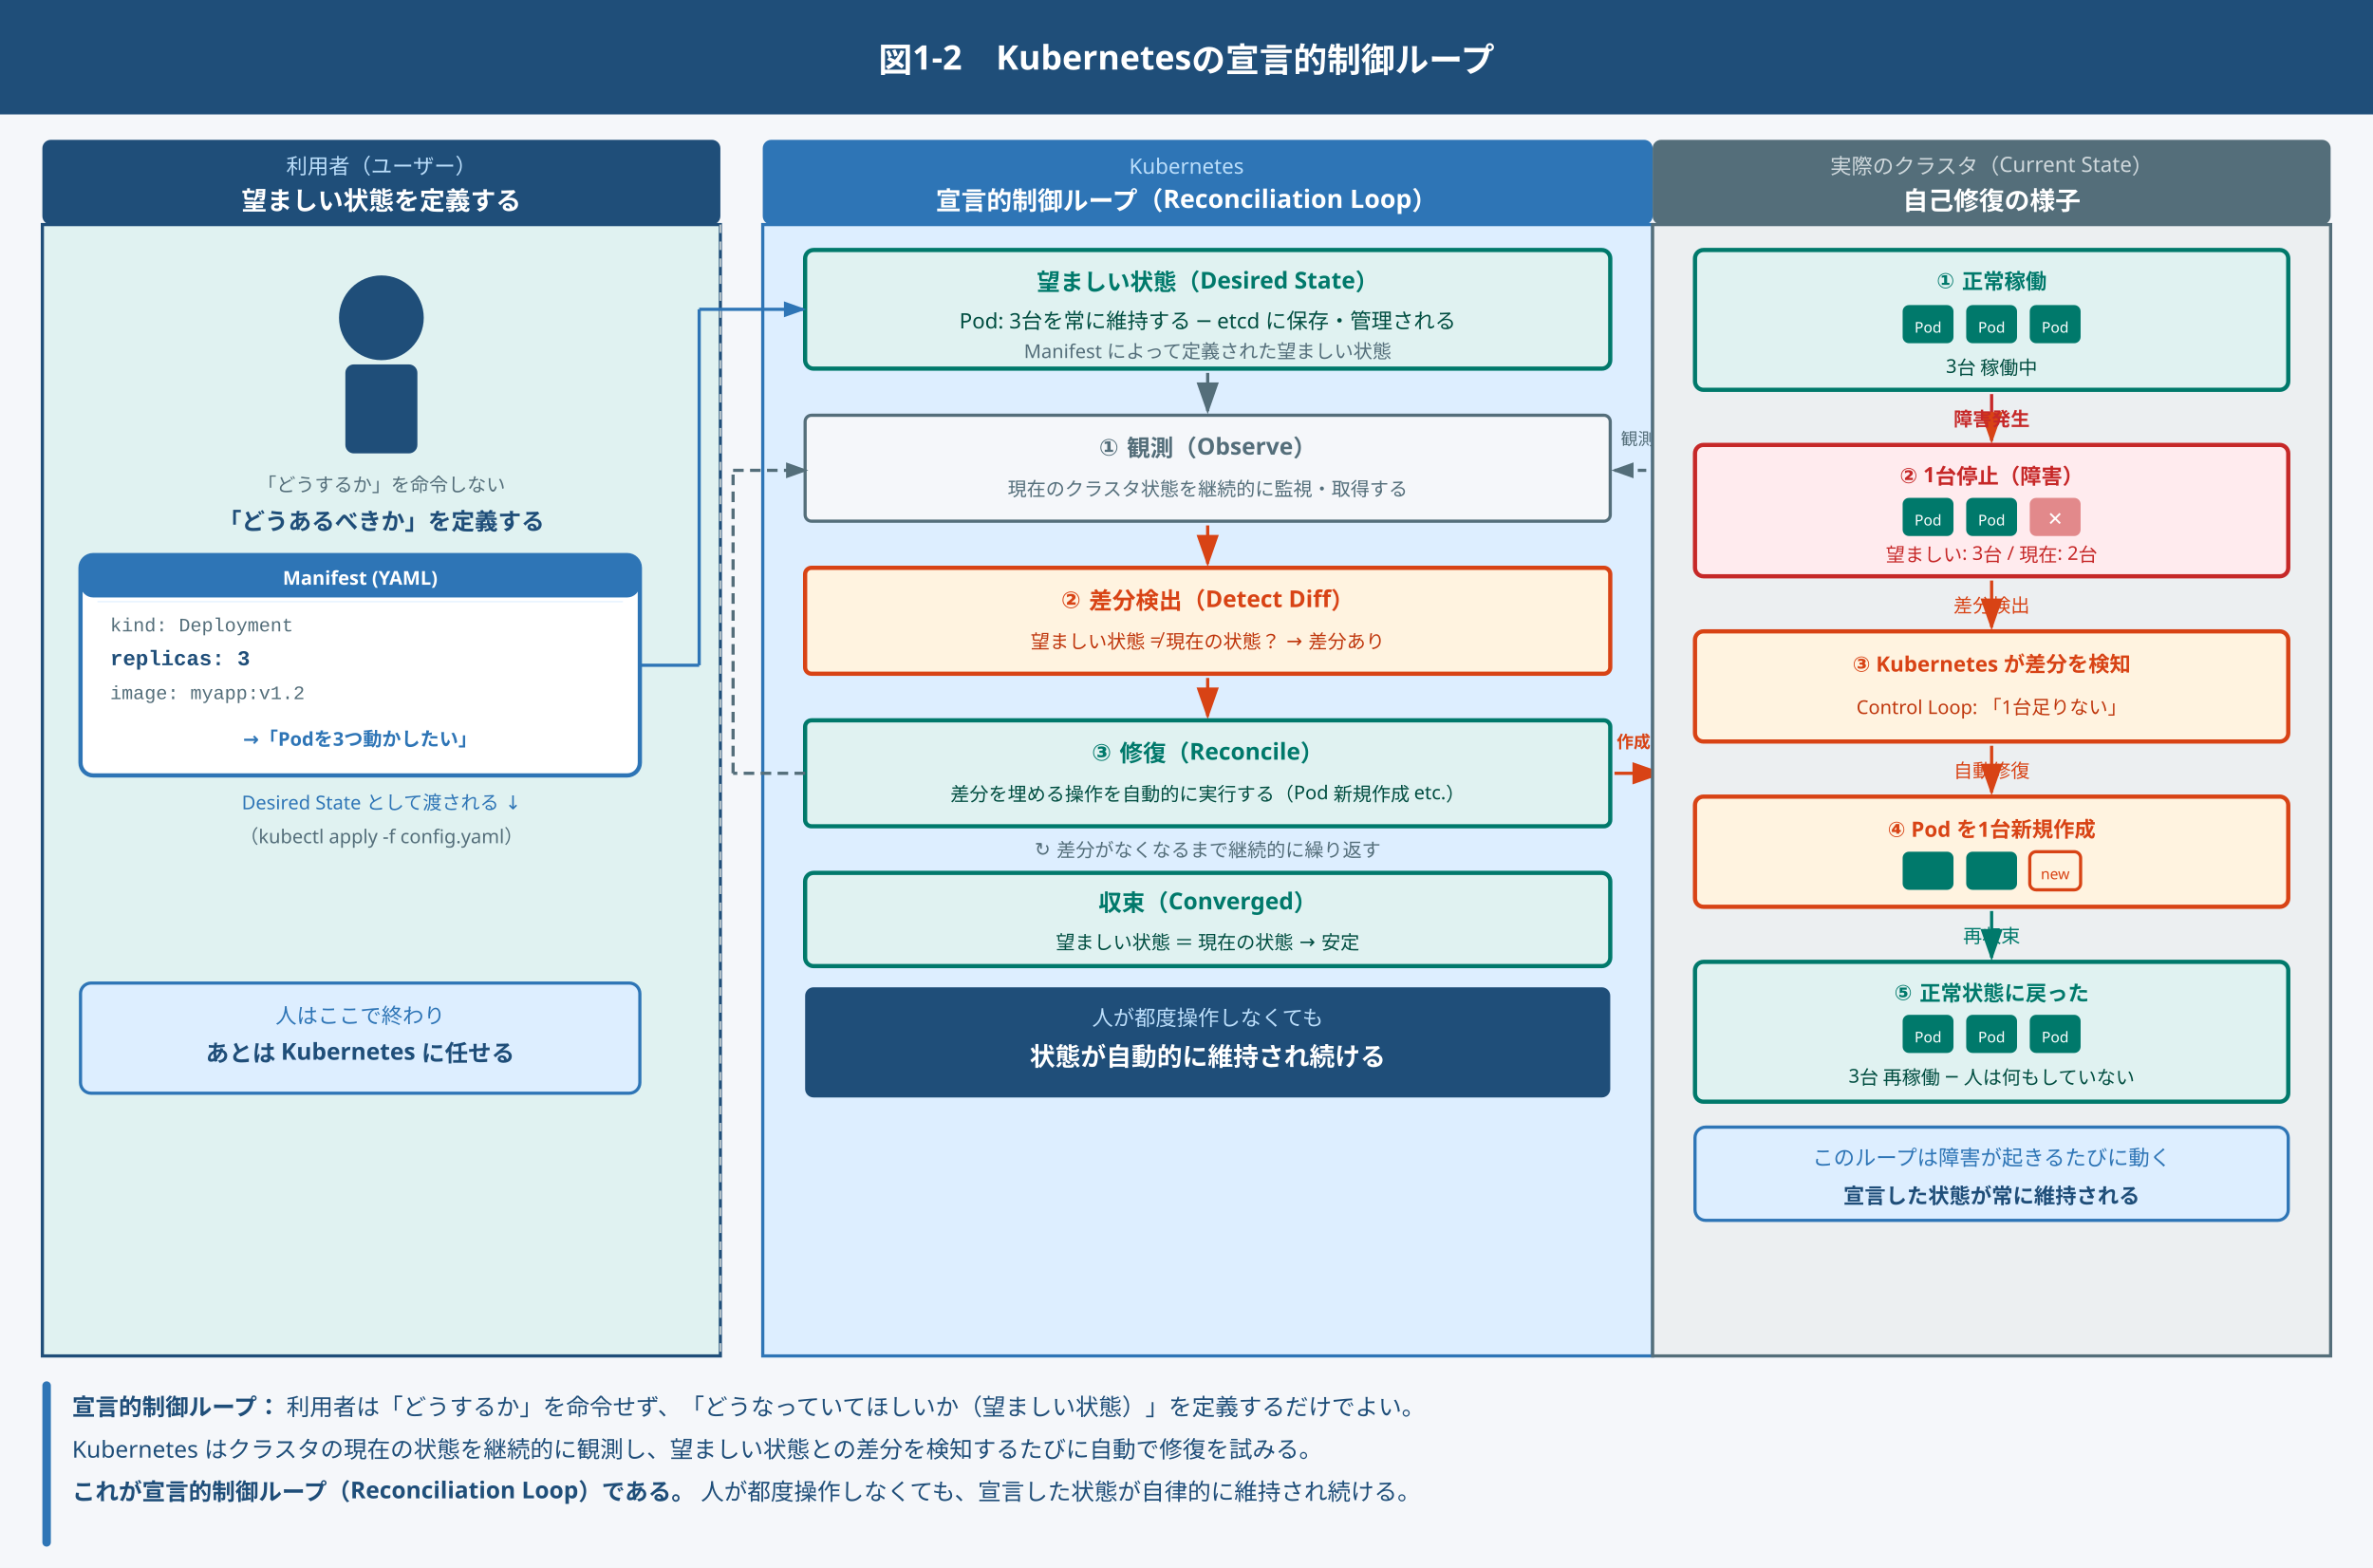
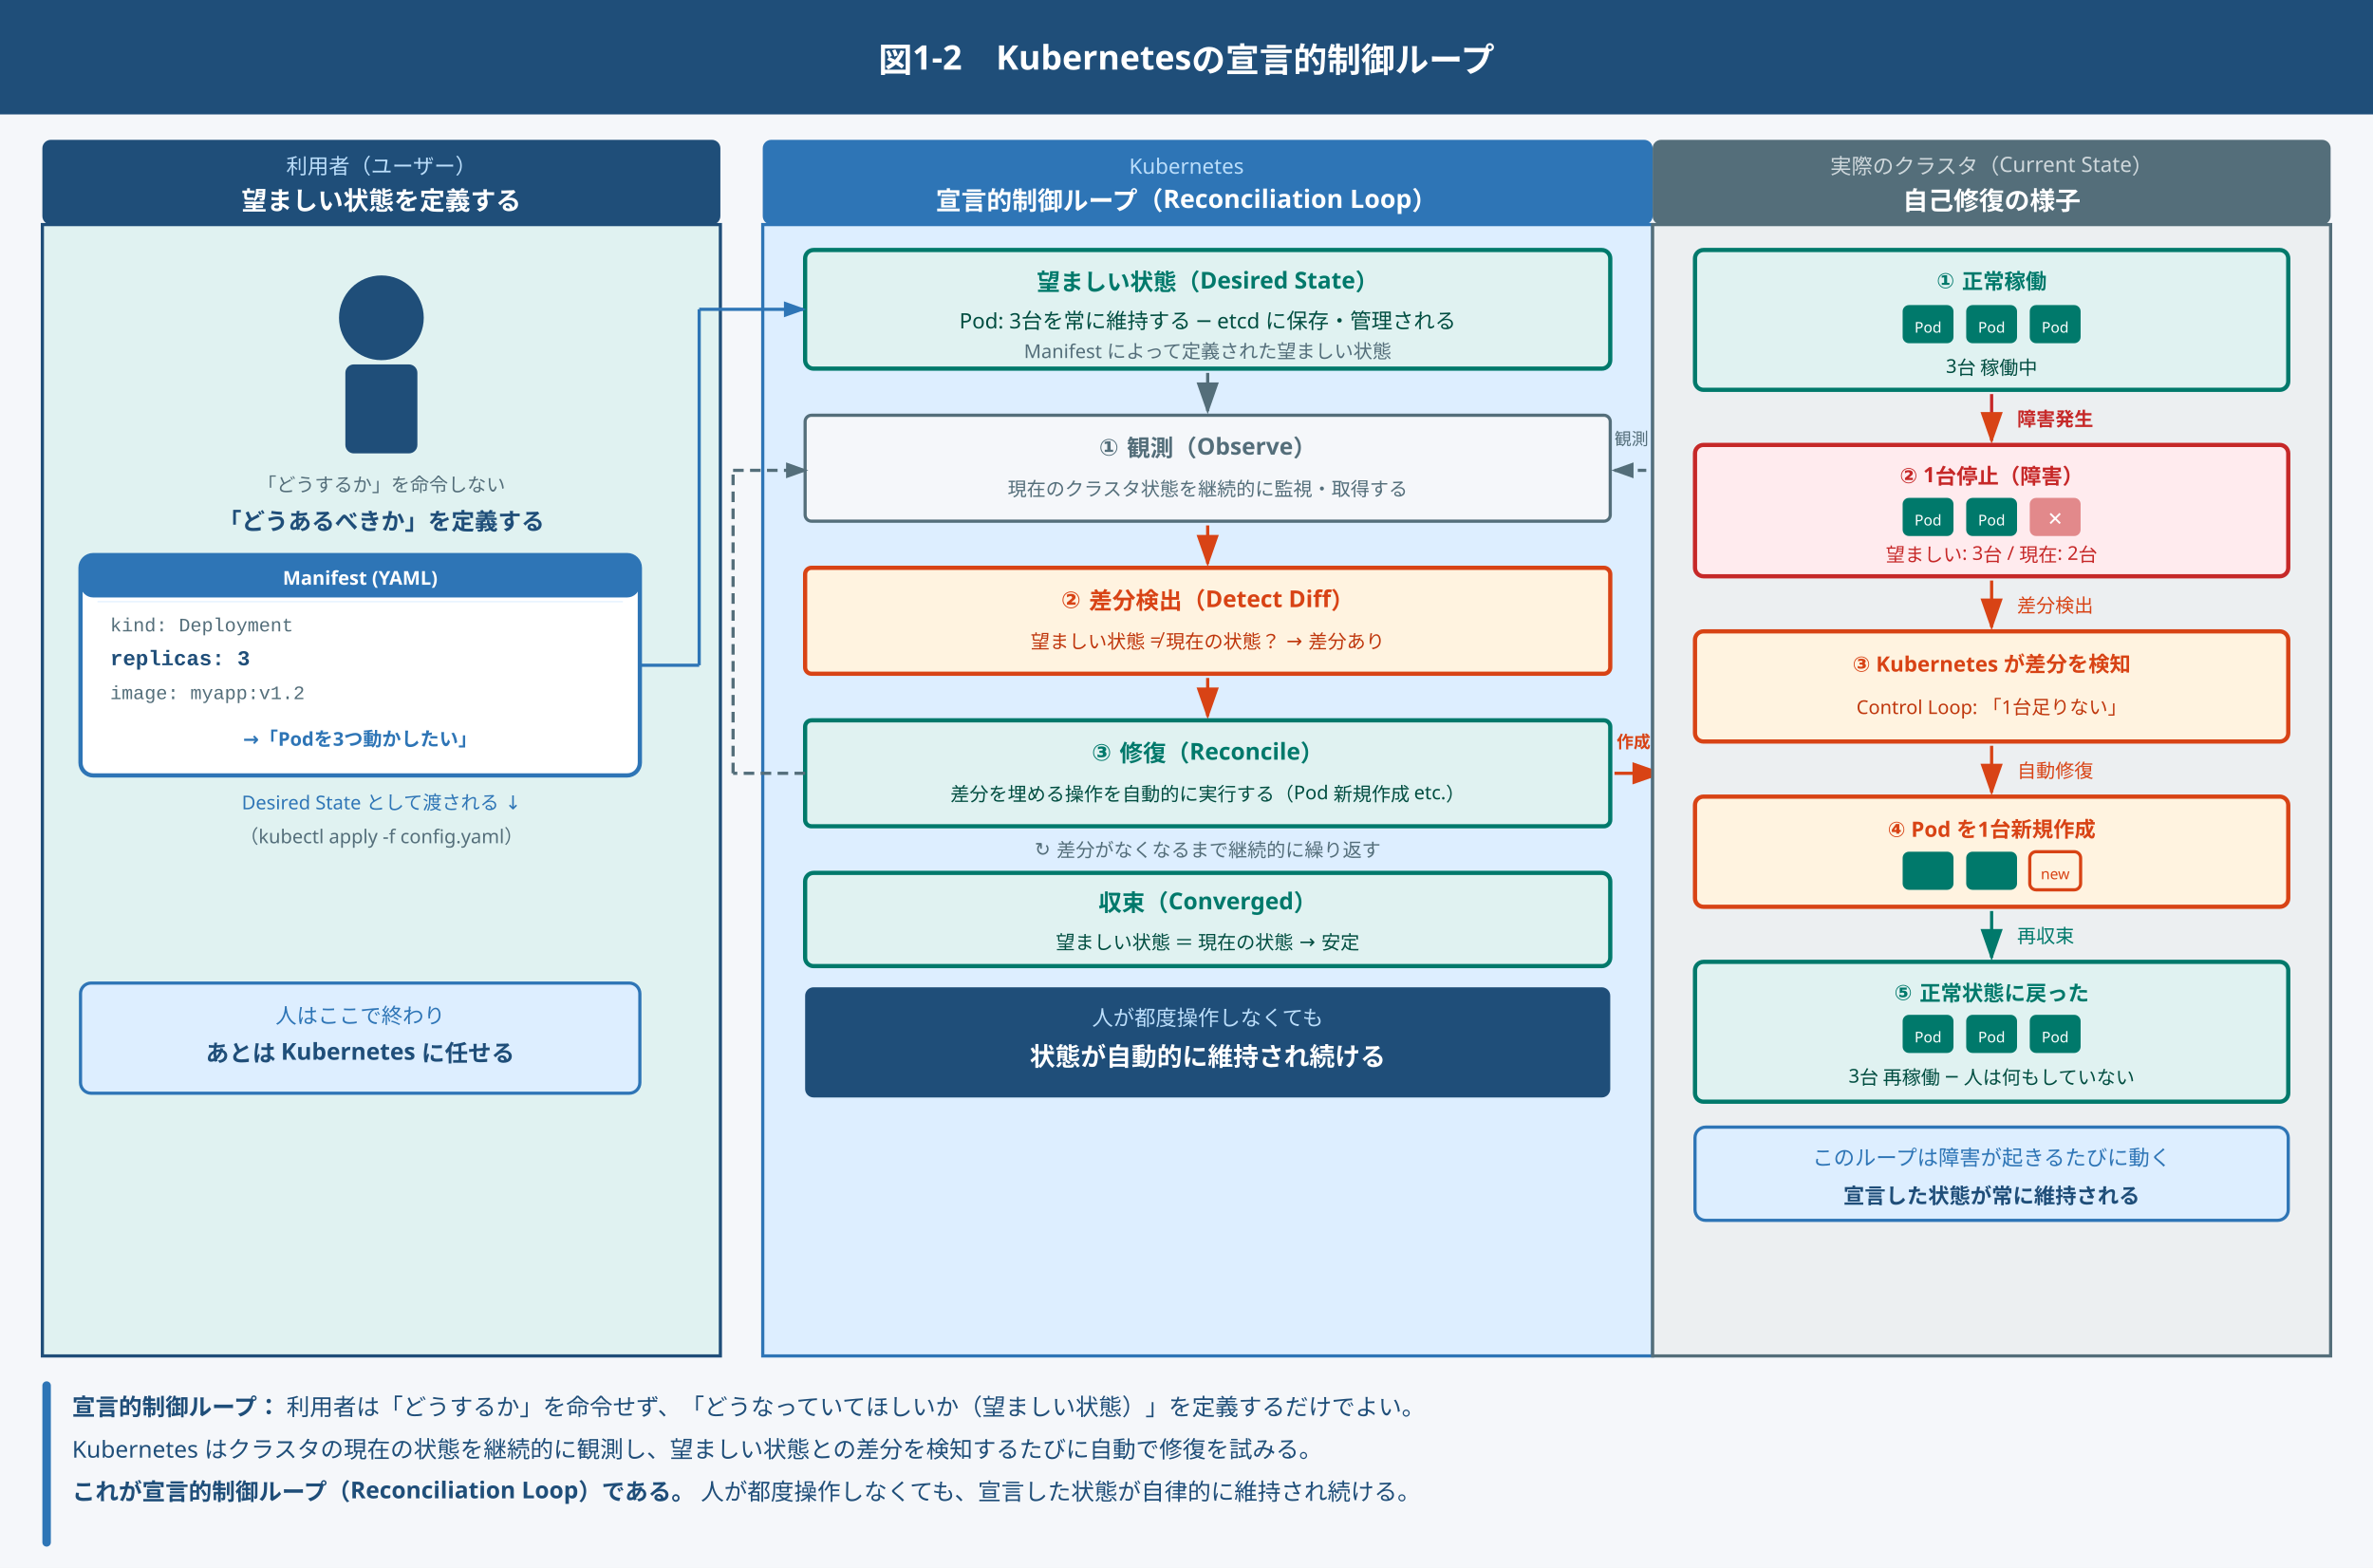
<svg xmlns="http://www.w3.org/2000/svg" viewBox="0 0 1120 740" width="1120" height="740" font-family="'Noto Sans JP', 'Hiragino Sans', 'Meiryo', sans-serif">
  <defs>
    <marker id="arr-flow" markerWidth="10" markerHeight="7" refX="9" refY="3.5" orient="auto">
      <polygon points="0 0, 10 3.5, 0 7" fill="#D84315" />
    </marker>
    <marker id="arr-blue" markerWidth="10" markerHeight="7" refX="9" refY="3.5" orient="auto">
      <polygon points="0 0, 10 3.5, 0 7" fill="#2E75B6" />
    </marker>
    <marker id="arr-teal" markerWidth="10" markerHeight="7" refX="9" refY="3.5" orient="auto">
      <polygon points="0 0, 10 3.5, 0 7" fill="#00796B" />
    </marker>
    <marker id="arr-gray" markerWidth="10" markerHeight="7" refX="9" refY="3.5" orient="auto">
      <polygon points="0 0, 10 3.5, 0 7" fill="#546E7A" />
    </marker>
    <marker id="arr-gray-sm" markerWidth="7" markerHeight="5" refX="6" refY="2.5" orient="auto">
      <polygon points="0 0, 7 2.5, 0 5" fill="#546E7A" />
    </marker>
    <marker id="arr-blue-sm" markerWidth="7" markerHeight="5" refX="6" refY="2.5" orient="auto">
      <polygon points="0 0, 7 2.5, 0 5" fill="#2E75B6" />
    </marker>
  </defs>
  <rect width="1120" height="740" fill="#F5F7FA" />
  <rect x="0" y="0" width="1120" height="54" fill="#1F4E79" />
  <text x="560" y="34" text-anchor="middle" font-size="16" font-weight="bold" fill="#FFFFFF">図1-2　Kubernetesの宣言的制御ループ</text>
  <rect x="20" y="66" width="320" height="40" fill="#1F4E79" rx="4" />
  <text x="180" y="82" text-anchor="middle" font-size="10" fill="#BBDEFB">
    利用者（ユーザー）
  </text>
  <text x="180" y="99" text-anchor="middle" font-size="12" font-weight="bold" fill="#FFFFFF">望ましい状態を定義する</text>
  <rect x="20" y="106" width="320" height="534" fill="#E0F2F1" stroke="#1F4E79" stroke-width="1.5" />
  <circle cx="180" cy="150" r="20" fill="#1F4E79" />
  <rect x="163" y="172" width="34" height="42" fill="#1F4E79" rx="4" />
  <text x="180" y="232" text-anchor="middle" font-size="9" fill="#546E7A">
    「どうするか」を命令しない
  </text>
  <text x="180" y="250" text-anchor="middle" font-size="11" font-weight="bold" fill="#1F4E79">「どうあるべきか」を定義する</text>
  <rect x="38" y="262" width="264" height="104" fill="#FFFFFF" stroke="#2E75B6" stroke-width="2" rx="6" />
  <rect x="38" y="262" width="264" height="20" fill="#2E75B6" rx="6" />
  <text x="170" y="276" text-anchor="middle" font-size="9" font-weight="bold" fill="#FFFFFF">Manifest (YAML)</text>
  <line x1="46" y1="284" x2="294" y2="284" stroke="#DDEEFF" stroke-width="0.5" />
  <text x="52" y="298" text-anchor="start" font-size="9" fill="#546E7A" font-family="'Courier New', Courier, monospace">kind: Deployment</text>
  <text x="52" y="314" text-anchor="start" font-size="10" font-weight="bold" fill="#1F4E79" font-family="'Courier New', Courier, monospace">replicas: 3</text>
  <text x="52" y="330" text-anchor="start" font-size="9" fill="#546E7A" font-family="'Courier New', Courier, monospace">image: myapp:v1.2</text>
  <text x="170" y="352" text-anchor="middle" font-size="9" font-weight="bold" fill="#2E75B6">→「Podを3つ動かしたい」</text>
  <text x="180" y="382" text-anchor="middle" font-size="9" fill="#2E75B6">
    Desired State として渡される ↓
  </text>
  <text x="180" y="398" text-anchor="middle" font-size="9" fill="#546E7A">
    （kubectl apply -f config.yaml）
  </text>
  <rect x="38" y="464" width="264" height="52" fill="#DDEEFF" stroke="#2E75B6" stroke-width="1.5" rx="5" />
  <text x="170" y="483" text-anchor="middle" font-size="10" fill="#2E75B6">
    人はここで終わり
  </text>
  <text x="170" y="501" text-anchor="middle" font-size="11" font-weight="bold" fill="#1F4E79">あとは Kubernetes に任せる</text>
-   <line x1="340" y1="106" x2="340" y2="640" stroke="#B0BEC5" stroke-width="1" stroke-dasharray="4,4" />
  <rect x="360" y="66" width="420" height="40" fill="#2E75B6" rx="4" />
  <text x="560" y="82" text-anchor="middle" font-size="10" fill="#BBDEFB">
    Kubernetes
  </text>
  <text x="560" y="99" text-anchor="middle" font-size="12" font-weight="bold" fill="#FFFFFF">宣言的制御ループ（Reconciliation Loop）</text>
  <rect x="360" y="106" width="420" height="534" fill="#DDEEFF" stroke="#2E75B6" stroke-width="1.5" />
  <rect x="380" y="118" width="380" height="56" fill="#E0F2F1" stroke="#00796B" stroke-width="2" rx="4" />
  <text x="570" y="137" text-anchor="middle" font-size="11" font-weight="bold" fill="#00796B">望ましい状態（Desired State）</text>
  <text x="570" y="155" text-anchor="middle" font-size="10" fill="#004D40">
    Pod: 3台を常に維持する ─ etcd に保存・管理される
  </text>
  <text x="570" y="169" text-anchor="middle" font-size="9" fill="#546E7A">
    Manifest によって定義された望ましい状態
  </text>
  <line x1="570" y1="176" x2="570" y2="194" stroke="#546E7A" stroke-width="1.5" marker-end="url(#arr-gray)" />
  <rect x="380" y="196" width="380" height="50" fill="#F5F7FA" stroke="#546E7A" stroke-width="1.5" rx="3" />
  <text x="570" y="215" text-anchor="middle" font-size="11" font-weight="bold" fill="#546E7A">① 観測（Observe）</text>
  <text x="570" y="234" text-anchor="middle" font-size="9" fill="#546E7A">
    現在のクラスタ状態を継続的に監視・取得する
  </text>
  <line x1="570" y1="248" x2="570" y2="266" stroke="#D84315" stroke-width="1.5" marker-end="url(#arr-flow)" />
  <rect x="380" y="268" width="380" height="50" fill="#FFF3E0" stroke="#D84315" stroke-width="2" rx="3" />
  <text x="570" y="287" text-anchor="middle" font-size="11" font-weight="bold" fill="#D84315">② 差分検出（Detect Diff）</text>
  <text x="570" y="306" text-anchor="middle" font-size="9" fill="#BF360C">
    望ましい状態 ≠ 現在の状態？ → 差分あり
  </text>
  <line x1="570" y1="320" x2="570" y2="338" stroke="#D84315" stroke-width="1.5" marker-end="url(#arr-flow)" />
  <rect x="380" y="340" width="380" height="50" fill="#E0F2F1" stroke="#00796B" stroke-width="2" rx="3" />
  <text x="570" y="359" text-anchor="middle" font-size="11" font-weight="bold" fill="#00796B">③ 修復（Reconcile）</text>
  <text x="570" y="378" text-anchor="middle" font-size="9" fill="#004D40">
    差分を埋める操作を自動的に実行する（Pod 新規作成 etc.）
  </text>
  <line x1="380" y1="365" x2="346" y2="365" stroke="#546E7A" stroke-width="1.5" stroke-dasharray="5,3" />
  <line x1="346" y1="365" x2="346" y2="222" stroke="#546E7A" stroke-width="1.5" stroke-dasharray="5,3" />
  <line x1="346" y1="222" x2="380" y2="222" stroke="#546E7A" stroke-width="1.5" stroke-dasharray="5,3" marker-end="url(#arr-gray-sm)" />
  <text x="570" y="404" text-anchor="middle" font-size="9" fill="#546E7A">
    ↻ 差分がなくなるまで継続的に繰り返す
  </text>
  <rect x="380" y="412" width="380" height="44" fill="#E0F2F1" stroke="#00796B" stroke-width="2" rx="4" />
  <text x="570" y="430" text-anchor="middle" font-size="11" font-weight="bold" fill="#00796B">収束（Converged）</text>
  <text x="570" y="448" text-anchor="middle" font-size="9" fill="#004D40">
    望ましい状態 ＝ 現在の状態 → 安定
  </text>
  <rect x="380" y="466" width="380" height="52" fill="#1F4E79" rx="4" />
  <text x="570" y="484" text-anchor="middle" font-size="10" fill="#BBDEFB">
    人が都度操作しなくても
  </text>
  <text x="570" y="503" text-anchor="middle" font-size="12" font-weight="bold" fill="#FFFFFF">状態が自動的に維持され続ける</text>
  <line x1="780" y1="106" x2="780" y2="640" stroke="#B0BEC5" stroke-width="1" stroke-dasharray="4,4" />
  <line x1="762" y1="365" x2="784" y2="365" stroke="#D84315" stroke-width="1.5" marker-end="url(#arr-flow)" />
  <text x="771" y="353" text-anchor="middle" font-size="8" font-weight="bold" fill="#D84315">作成</text>
  <line x1="784" y1="222" x2="762" y2="222" stroke="#546E7A" stroke-width="1.5" stroke-dasharray="4,3" marker-end="url(#arr-gray-sm)" />
-   <text x="773" y="210" text-anchor="middle" font-size="8" fill="#546E7A">観測</text>
+   <text x="778" y="210" text-anchor="end" font-size="8" fill="#546E7A">観測</text>
  <rect x="780" y="66" width="320" height="40" fill="#546E7A" rx="4" />
  <text x="940" y="82" text-anchor="middle" font-size="10" fill="#CFD8DC">
    実際のクラスタ（Current State）
  </text>
  <text x="940" y="99" text-anchor="middle" font-size="12" font-weight="bold" fill="#FFFFFF">自己修復の様子</text>
  <rect x="780" y="106" width="320" height="534" fill="#ECEFF1" stroke="#546E7A" stroke-width="1.5" />
  <rect x="800" y="118" width="280" height="66" fill="#E0F2F1" stroke="#00796B" stroke-width="2" rx="4" />
  <text x="940" y="136" text-anchor="middle" font-size="10" font-weight="bold" fill="#00796B">① 正常稼働</text>
  <rect x="898" y="144" width="24" height="18" fill="#00796B" rx="3" />
  <text x="910" y="157" text-anchor="middle" font-size="7" fill="#FFFFFF">Pod</text>
  <rect x="928" y="144" width="24" height="18" fill="#00796B" rx="3" />
  <text x="940" y="157" text-anchor="middle" font-size="7" fill="#FFFFFF">Pod</text>
  <rect x="958" y="144" width="24" height="18" fill="#00796B" rx="3" />
  <text x="970" y="157" text-anchor="middle" font-size="7" fill="#FFFFFF">Pod</text>
  <text x="940" y="176" text-anchor="middle" font-size="9" fill="#004D40">3台 稼働中</text>
  <line x1="940" y1="186" x2="940" y2="208" stroke="#C62828" stroke-width="1.5" marker-end="url(#arr-flow)" />
-   <text x="940" y="201" text-anchor="middle" font-size="9" font-weight="bold" fill="#C62828">障害発生</text>
+   <text x="952" y="201" text-anchor="start" font-size="9" font-weight="bold" fill="#C62828">障害発生</text>
  <rect x="800" y="210" width="280" height="62" fill="#FFEBEE" stroke="#C62828" stroke-width="2" rx="4" />
  <text x="940" y="228" text-anchor="middle" font-size="10" font-weight="bold" fill="#C62828">② 1台停止（障害）</text>
  <rect x="898" y="235" width="24" height="18" fill="#00796B" rx="3" />
  <text x="910" y="248" text-anchor="middle" font-size="7" fill="#FFFFFF">Pod</text>
  <rect x="928" y="235" width="24" height="18" fill="#00796B" rx="3" />
  <text x="940" y="248" text-anchor="middle" font-size="7" fill="#FFFFFF">Pod</text>
  <rect x="958" y="235" width="24" height="18" fill="#C62828" rx="3" opacity="0.5" />
  <text x="970" y="248" text-anchor="middle" font-size="9" font-weight="bold" fill="#FFFFFF">✕</text>
  <text x="940" y="265" text-anchor="middle" font-size="9" fill="#C62828">
    望ましい: 3台 / 現在: 2台
  </text>
  <line x1="940" y1="274" x2="940" y2="296" stroke="#D84315" stroke-width="1.5" marker-end="url(#arr-flow)" />
-   <text x="940" y="289" text-anchor="middle" font-size="9" fill="#D84315">差分検出</text>
+   <text x="952" y="289" text-anchor="start" font-size="9" fill="#D84315">差分検出</text>
  <rect x="800" y="298" width="280" height="52" fill="#FFF3E0" stroke="#D84315" stroke-width="2" rx="4" />
  <text x="940" y="317" text-anchor="middle" font-size="10" font-weight="bold" fill="#D84315">③ Kubernetes が差分を検知</text>
  <text x="940" y="337" text-anchor="middle" font-size="9" fill="#BF360C">
    Control Loop: 「1台足りない」
  </text>
  <line x1="940" y1="352" x2="940" y2="374" stroke="#D84315" stroke-width="1.5" marker-end="url(#arr-flow)" />
-   <text x="940" y="367" text-anchor="middle" font-size="9" fill="#D84315">自動修復</text>
+   <text x="952" y="367" text-anchor="start" font-size="9" fill="#D84315">自動修復</text>
  <rect x="800" y="376" width="280" height="52" fill="#FFF3E0" stroke="#D84315" stroke-width="2" rx="4" />
  <text x="940" y="395" text-anchor="middle" font-size="10" font-weight="bold" fill="#D84315">④ Pod を1台新規作成</text>
  <rect x="898" y="402" width="24" height="18" fill="#00796B" rx="3" />
  <rect x="928" y="402" width="24" height="18" fill="#00796B" rx="3" />
  <rect x="958" y="402" width="24" height="18" fill="#FFF3E0" stroke="#D84315" stroke-width="1.5" rx="3" />
  <text x="970" y="415" text-anchor="middle" font-size="7" fill="#D84315">new</text>
  <line x1="940" y1="430" x2="940" y2="452" stroke="#00796B" stroke-width="1.5" marker-end="url(#arr-teal)" />
-   <text x="940" y="445" text-anchor="middle" font-size="9" fill="#00796B">再収束</text>
+   <text x="952" y="445" text-anchor="start" font-size="9" fill="#00796B">再収束</text>
  <rect x="800" y="454" width="280" height="66" fill="#E0F2F1" stroke="#00796B" stroke-width="2" rx="4" />
  <text x="940" y="472" text-anchor="middle" font-size="10" font-weight="bold" fill="#00796B">⑤ 正常状態に戻った</text>
  <rect x="898" y="479" width="24" height="18" fill="#00796B" rx="3" />
  <text x="910" y="492" text-anchor="middle" font-size="7" fill="#FFFFFF">Pod</text>
  <rect x="928" y="479" width="24" height="18" fill="#00796B" rx="3" />
  <text x="940" y="492" text-anchor="middle" font-size="7" fill="#FFFFFF">Pod</text>
  <rect x="958" y="479" width="24" height="18" fill="#00796B" rx="3" />
  <text x="970" y="492" text-anchor="middle" font-size="7" fill="#FFFFFF">Pod</text>
  <text x="940" y="511" text-anchor="middle" font-size="9" fill="#004D40">
    3台 再稼働 ─ 人は何もしていない
  </text>
  <rect x="800" y="532" width="280" height="44" fill="#DDEEFF" stroke="#2E75B6" stroke-width="1.5" rx="5" />
  <text x="940" y="550" text-anchor="middle" font-size="10" fill="#2E75B6">
    このループは障害が起きるたびに動く
  </text>
  <text x="940" y="568" text-anchor="middle" font-size="10" font-weight="bold" fill="#1F4E79">宣言した状態が常に維持される</text>
  <line x1="302" y1="314" x2="330" y2="314" stroke="#2E75B6" stroke-width="1.5" />
  <line x1="330" y1="314" x2="330" y2="146" stroke="#2E75B6" stroke-width="1.5" />
  <line x1="330" y1="146" x2="379" y2="146" stroke="#2E75B6" stroke-width="1.5" marker-end="url(#arr-blue-sm)" />
  <rect x="20" y="652" width="4" height="78" fill="#2E75B6" rx="2" />
  <text x="34" y="668" text-anchor="start" font-size="11" fill="#1F4E79">
    <tspan font-weight="bold">宣言的制御ループ：</tspan>
    <tspan>利用者は「どうするか」を命令せず、「どうなっていてほしいか（望ましい状態）」を定義するだけでよい。</tspan>
  </text>
  <text x="34" y="688" text-anchor="start" font-size="11" fill="#1F4E79">
    Kubernetes はクラスタの現在の状態を継続的に観測し、望ましい状態との差分を検知するたびに自動で修復を試みる。
  </text>
  <text x="34" y="708" text-anchor="start" font-size="11" fill="#1F4E79">
    <tspan font-weight="bold">これが宣言的制御ループ（Reconciliation Loop）である。</tspan>
    <tspan>人が都度操作しなくても、宣言した状態が自律的に維持され続ける。</tspan>
  </text>
</svg>
